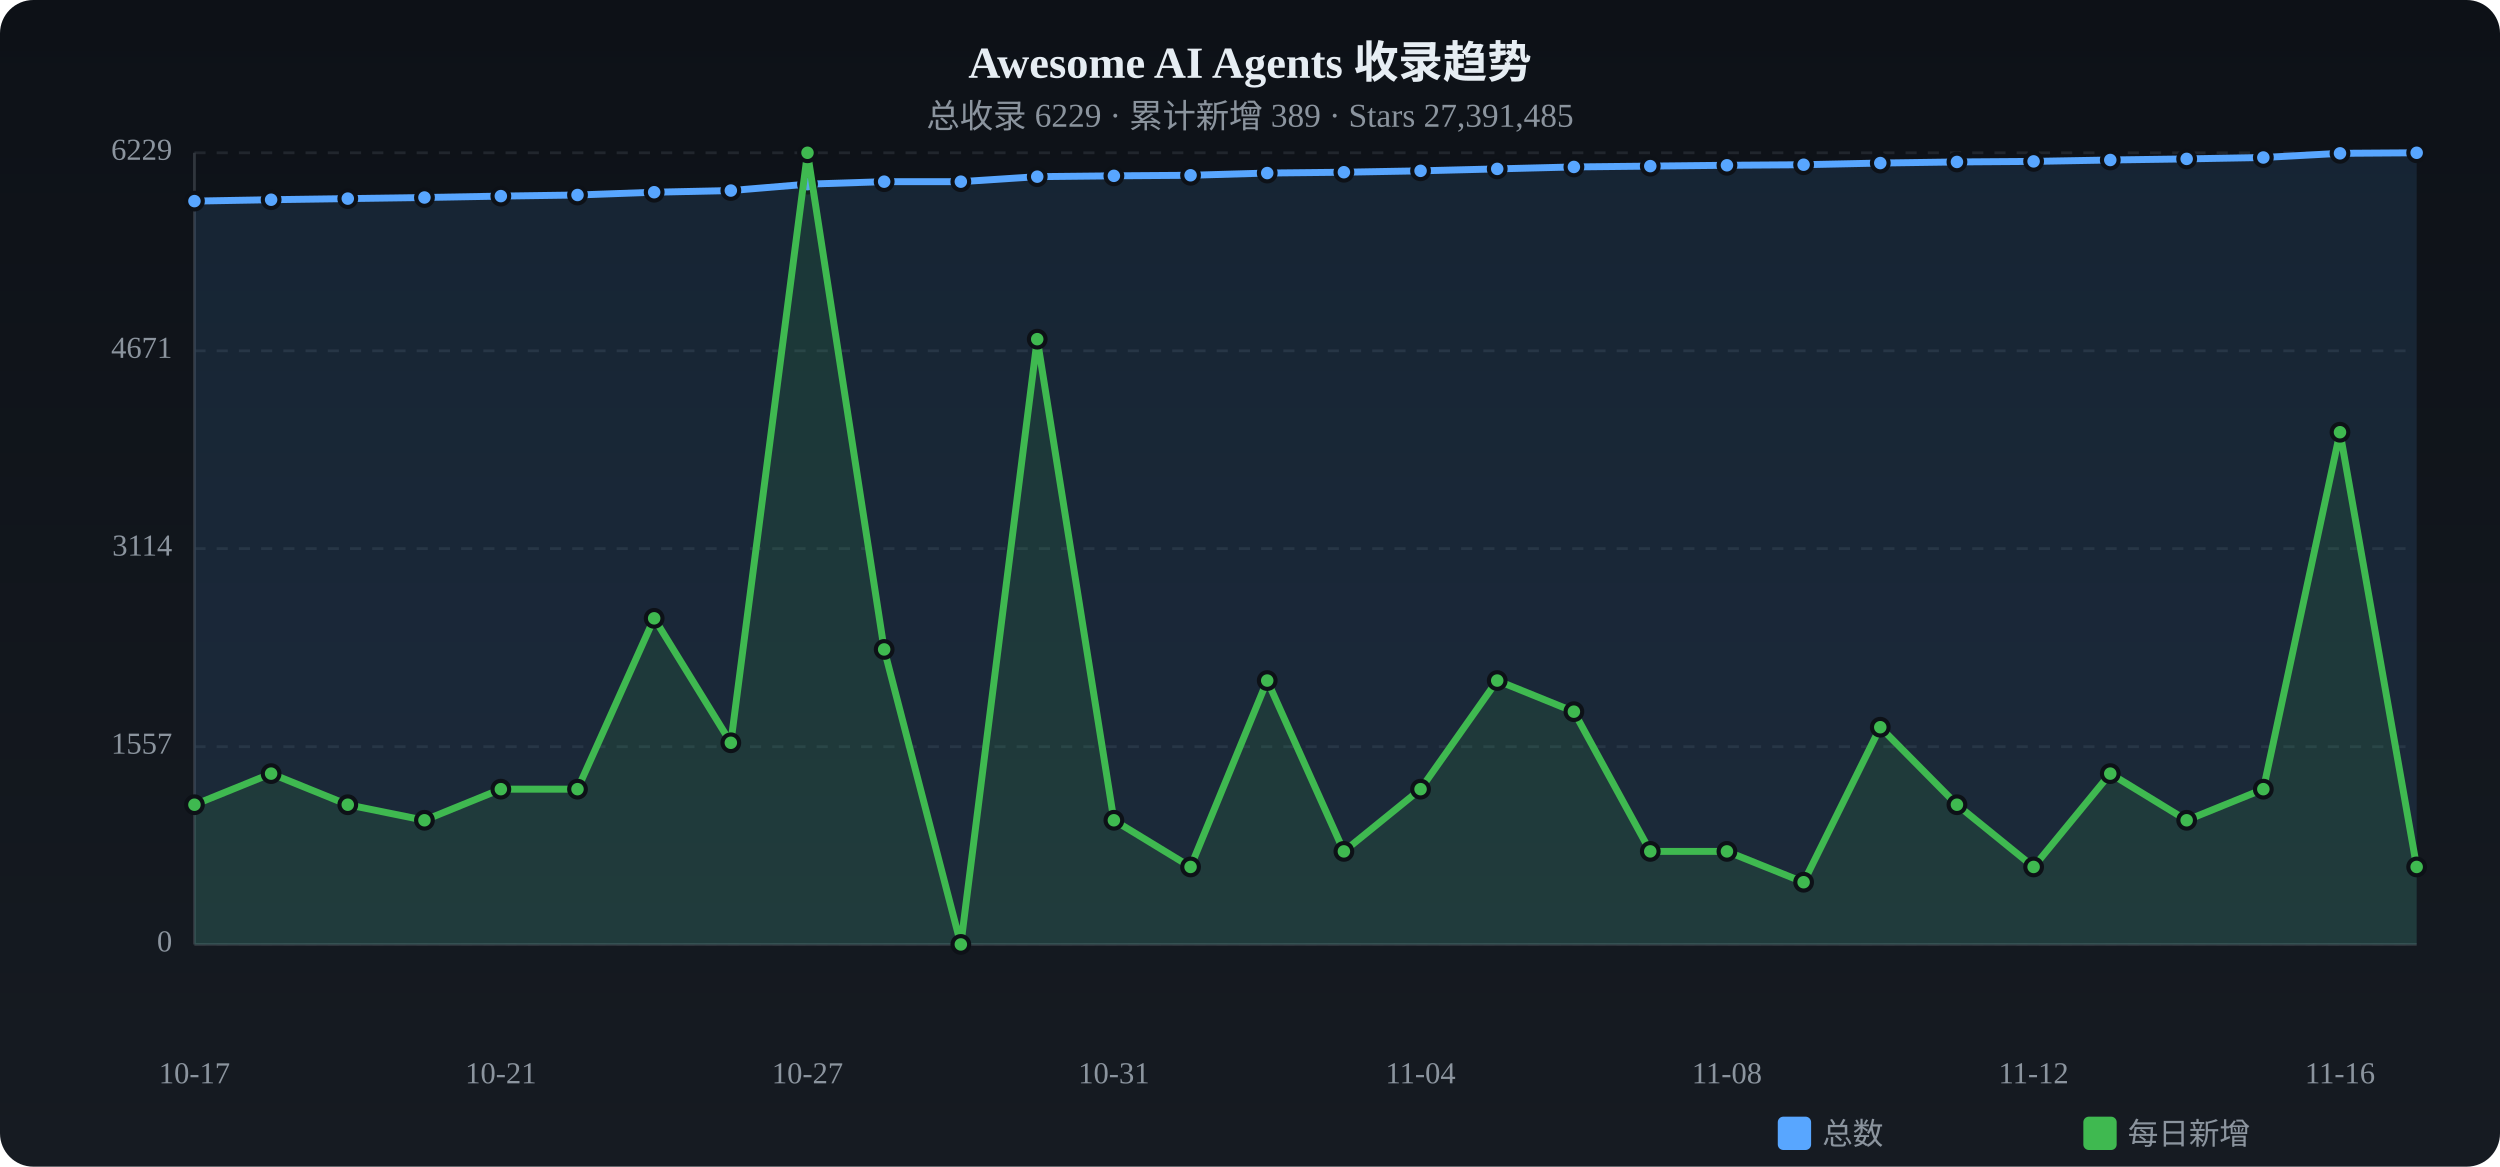
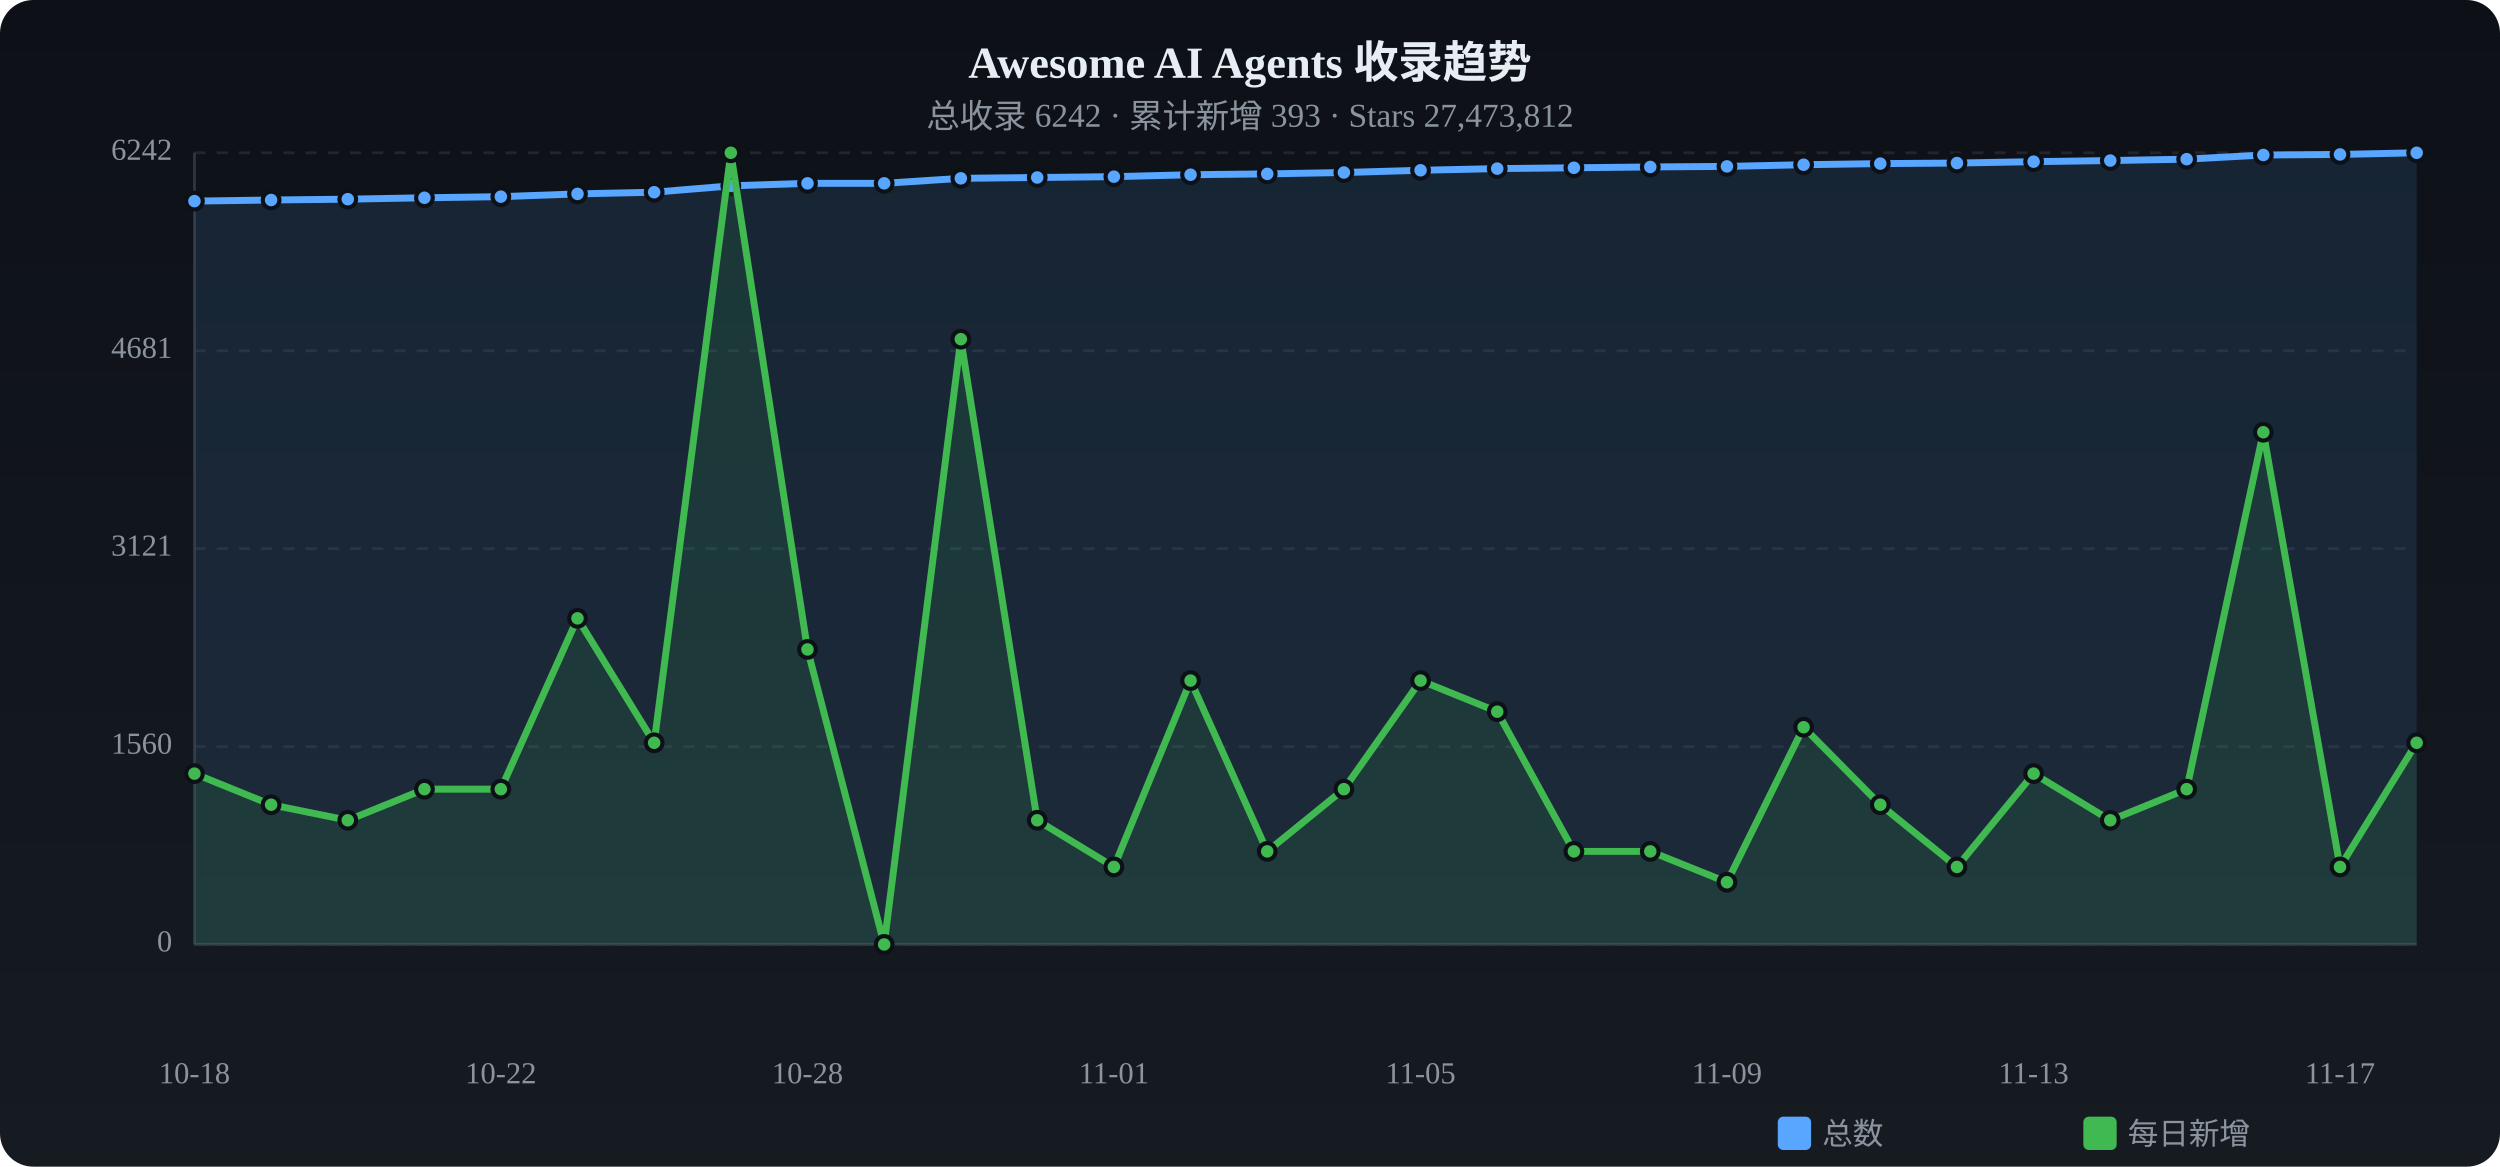
<svg xmlns="http://www.w3.org/2000/svg" viewBox="0 0 900 420" width="900" height="420">
  <defs>
    <linearGradient id="tbg" x1="0%" y1="0%" x2="0%" y2="100%">
      <stop offset="0%" stop-color="#0d1117" />
      <stop offset="100%" stop-color="#161b22" />
    </linearGradient>
  </defs>
  <rect width="900" height="420" rx="12" fill="url(#tbg)" />
  <text x="450.0" y="28" text-anchor="middle" fill="#e6edf3" font-size="16" font-weight="bold">Awesome AI Agents 收录趋势</text>
-   <text x="450.0" y="46" text-anchor="middle" fill="#8b949e" font-size="12">总收录 6229 · 累计新增 389 · Stars 27,391,485</text>
+   <text x="450.0" y="46" text-anchor="middle" fill="#8b949e" font-size="12">总收录 6242 · 累计新增 393 · Stars 27,473,812</text>
  <text x="62" y="340.0" text-anchor="end" fill="#8b949e" font-size="11" dominant-baseline="middle">0</text>
  <line x1="70" y1="340.0" x2="870" y2="340.0" stroke="#21262d" stroke-dasharray="4 4" />
-   <text x="62" y="268.8" text-anchor="end" fill="#8b949e" font-size="11" dominant-baseline="middle">1557</text>
+   <text x="62" y="268.8" text-anchor="end" fill="#8b949e" font-size="11" dominant-baseline="middle">1560</text>
  <line x1="70" y1="268.8" x2="870" y2="268.8" stroke="#21262d" stroke-dasharray="4 4" />
-   <text x="62" y="197.5" text-anchor="end" fill="#8b949e" font-size="11" dominant-baseline="middle">3114</text>
+   <text x="62" y="197.5" text-anchor="end" fill="#8b949e" font-size="11" dominant-baseline="middle">3121</text>
  <line x1="70" y1="197.5" x2="870" y2="197.5" stroke="#21262d" stroke-dasharray="4 4" />
-   <text x="62" y="126.3" text-anchor="end" fill="#8b949e" font-size="11" dominant-baseline="middle">4671</text>
+   <text x="62" y="126.3" text-anchor="end" fill="#8b949e" font-size="11" dominant-baseline="middle">4681</text>
  <line x1="70" y1="126.3" x2="870" y2="126.3" stroke="#21262d" stroke-dasharray="4 4" />
-   <text x="62" y="55.0" text-anchor="end" fill="#8b949e" font-size="11" dominant-baseline="middle">6229</text>
+   <text x="62" y="55.0" text-anchor="end" fill="#8b949e" font-size="11" dominant-baseline="middle">6242</text>
  <line x1="70" y1="55.0" x2="870" y2="55.0" stroke="#21262d" stroke-dasharray="4 4" />
  <line x1="70" y1="55" x2="70" y2="340" stroke="#30363d" />
  <line x1="70" y1="340" x2="870" y2="340" stroke="#30363d" />
-   <path d="M70.0,72.4 L97.6,71.9 L125.2,71.5 L152.8,71.1 L180.3,70.6 L207.9,70.2 L235.5,69.2 L263.1,68.6 L290.7,66.3 L318.3,65.4 L345.9,65.4 L373.4,63.6 L401.0,63.3 L428.6,63.1 L456.2,62.3 L483.8,62.0 L511.4,61.5 L539.0,60.8 L566.6,60.1 L594.1,59.8 L621.7,59.5 L649.3,59.3 L676.9,58.7 L704.5,58.3 L732.1,58.1 L759.7,57.6 L787.2,57.2 L814.8,56.7 L842.4,55.2 L870.0,55.0 L870.0,340 L70.0,340 Z" fill="#58a6ff" opacity="0.12" />
-   <polyline points="70.0,72.4 97.6,71.9 125.2,71.5 152.8,71.1 180.3,70.6 207.9,70.2 235.5,69.2 263.1,68.6 290.7,66.3 318.3,65.4 345.9,65.4 373.4,63.6 401.0,63.3 428.6,63.1 456.2,62.3 483.8,62.0 511.4,61.5 539.0,60.8 566.6,60.1 594.1,59.8 621.7,59.5 649.3,59.3 676.9,58.7 704.5,58.3 732.1,58.1 759.7,57.6 787.2,57.2 814.8,56.7 842.4,55.2 870.0,55.0" fill="none" stroke="#58a6ff" stroke-width="2.5" stroke-linecap="round" stroke-linejoin="round" />
+   <path d="M70.0,72.4 L97.6,72.0 L125.2,71.7 L152.8,71.2 L180.3,70.8 L207.9,69.8 L235.5,69.2 L263.1,66.9 L290.7,66.0 L318.3,66.0 L345.9,64.2 L373.4,63.9 L401.0,63.6 L428.6,62.9 L456.2,62.6 L483.8,62.1 L511.4,61.3 L539.0,60.7 L566.6,60.4 L594.1,60.1 L621.7,59.9 L649.3,59.3 L676.9,58.9 L704.5,58.7 L732.1,58.2 L759.7,57.8 L787.2,57.3 L814.8,55.8 L842.4,55.6 L870.0,55.0 L870.0,340 L70.0,340 Z" fill="#58a6ff" opacity="0.12" />
+   <polyline points="70.0,72.4 97.6,72.0 125.2,71.7 152.8,71.2 180.3,70.8 207.9,69.8 235.5,69.2 263.1,66.9 290.7,66.0 318.3,66.0 345.9,64.2 373.4,63.9 401.0,63.6 428.6,62.9 456.2,62.6 483.8,62.1 511.4,61.3 539.0,60.7 566.6,60.4 594.1,60.1 621.7,59.9 649.3,59.3 676.9,58.9 704.5,58.7 732.1,58.2 759.7,57.8 787.2,57.3 814.8,55.8 842.4,55.6 870.0,55.0" fill="none" stroke="#58a6ff" stroke-width="2.5" stroke-linecap="round" stroke-linejoin="round" />
  <circle cx="70.0" cy="72.4" r="3" fill="#58a6ff" stroke="#0d1117" stroke-width="1.5" />
-   <circle cx="97.6" cy="71.9" r="3" fill="#58a6ff" stroke="#0d1117" stroke-width="1.5" />
-   <circle cx="125.2" cy="71.5" r="3" fill="#58a6ff" stroke="#0d1117" stroke-width="1.5" />
-   <circle cx="152.8" cy="71.1" r="3" fill="#58a6ff" stroke="#0d1117" stroke-width="1.5" />
-   <circle cx="180.3" cy="70.6" r="3" fill="#58a6ff" stroke="#0d1117" stroke-width="1.5" />
-   <circle cx="207.9" cy="70.2" r="3" fill="#58a6ff" stroke="#0d1117" stroke-width="1.5" />
+   <circle cx="97.6" cy="72.0" r="3" fill="#58a6ff" stroke="#0d1117" stroke-width="1.5" />
+   <circle cx="125.2" cy="71.7" r="3" fill="#58a6ff" stroke="#0d1117" stroke-width="1.5" />
+   <circle cx="152.8" cy="71.2" r="3" fill="#58a6ff" stroke="#0d1117" stroke-width="1.5" />
+   <circle cx="180.3" cy="70.8" r="3" fill="#58a6ff" stroke="#0d1117" stroke-width="1.5" />
+   <circle cx="207.9" cy="69.8" r="3" fill="#58a6ff" stroke="#0d1117" stroke-width="1.5" />
  <circle cx="235.5" cy="69.2" r="3" fill="#58a6ff" stroke="#0d1117" stroke-width="1.5" />
-   <circle cx="263.1" cy="68.6" r="3" fill="#58a6ff" stroke="#0d1117" stroke-width="1.5" />
-   <circle cx="290.7" cy="66.3" r="3" fill="#58a6ff" stroke="#0d1117" stroke-width="1.5" />
-   <circle cx="318.3" cy="65.4" r="3" fill="#58a6ff" stroke="#0d1117" stroke-width="1.5" />
-   <circle cx="345.9" cy="65.4" r="3" fill="#58a6ff" stroke="#0d1117" stroke-width="1.5" />
-   <circle cx="373.4" cy="63.6" r="3" fill="#58a6ff" stroke="#0d1117" stroke-width="1.5" />
-   <circle cx="401.0" cy="63.3" r="3" fill="#58a6ff" stroke="#0d1117" stroke-width="1.5" />
-   <circle cx="428.6" cy="63.1" r="3" fill="#58a6ff" stroke="#0d1117" stroke-width="1.5" />
-   <circle cx="456.2" cy="62.3" r="3" fill="#58a6ff" stroke="#0d1117" stroke-width="1.5" />
-   <circle cx="483.8" cy="62.0" r="3" fill="#58a6ff" stroke="#0d1117" stroke-width="1.5" />
-   <circle cx="511.4" cy="61.5" r="3" fill="#58a6ff" stroke="#0d1117" stroke-width="1.5" />
-   <circle cx="539.0" cy="60.8" r="3" fill="#58a6ff" stroke="#0d1117" stroke-width="1.5" />
-   <circle cx="566.6" cy="60.1" r="3" fill="#58a6ff" stroke="#0d1117" stroke-width="1.5" />
-   <circle cx="594.1" cy="59.8" r="3" fill="#58a6ff" stroke="#0d1117" stroke-width="1.5" />
-   <circle cx="621.7" cy="59.5" r="3" fill="#58a6ff" stroke="#0d1117" stroke-width="1.5" />
+   <circle cx="263.1" cy="66.9" r="3" fill="#58a6ff" stroke="#0d1117" stroke-width="1.5" />
+   <circle cx="290.7" cy="66.0" r="3" fill="#58a6ff" stroke="#0d1117" stroke-width="1.5" />
+   <circle cx="318.3" cy="66.0" r="3" fill="#58a6ff" stroke="#0d1117" stroke-width="1.5" />
+   <circle cx="345.9" cy="64.2" r="3" fill="#58a6ff" stroke="#0d1117" stroke-width="1.5" />
+   <circle cx="373.4" cy="63.9" r="3" fill="#58a6ff" stroke="#0d1117" stroke-width="1.5" />
+   <circle cx="401.0" cy="63.6" r="3" fill="#58a6ff" stroke="#0d1117" stroke-width="1.5" />
+   <circle cx="428.6" cy="62.9" r="3" fill="#58a6ff" stroke="#0d1117" stroke-width="1.5" />
+   <circle cx="456.2" cy="62.6" r="3" fill="#58a6ff" stroke="#0d1117" stroke-width="1.5" />
+   <circle cx="483.8" cy="62.1" r="3" fill="#58a6ff" stroke="#0d1117" stroke-width="1.5" />
+   <circle cx="511.4" cy="61.3" r="3" fill="#58a6ff" stroke="#0d1117" stroke-width="1.5" />
+   <circle cx="539.0" cy="60.7" r="3" fill="#58a6ff" stroke="#0d1117" stroke-width="1.5" />
+   <circle cx="566.6" cy="60.4" r="3" fill="#58a6ff" stroke="#0d1117" stroke-width="1.5" />
+   <circle cx="594.1" cy="60.1" r="3" fill="#58a6ff" stroke="#0d1117" stroke-width="1.5" />
+   <circle cx="621.7" cy="59.9" r="3" fill="#58a6ff" stroke="#0d1117" stroke-width="1.5" />
  <circle cx="649.3" cy="59.3" r="3" fill="#58a6ff" stroke="#0d1117" stroke-width="1.5" />
-   <circle cx="676.9" cy="58.7" r="3" fill="#58a6ff" stroke="#0d1117" stroke-width="1.5" />
-   <circle cx="704.5" cy="58.3" r="3" fill="#58a6ff" stroke="#0d1117" stroke-width="1.5" />
-   <circle cx="732.1" cy="58.1" r="3" fill="#58a6ff" stroke="#0d1117" stroke-width="1.5" />
-   <circle cx="759.7" cy="57.6" r="3" fill="#58a6ff" stroke="#0d1117" stroke-width="1.5" />
-   <circle cx="787.2" cy="57.2" r="3" fill="#58a6ff" stroke="#0d1117" stroke-width="1.5" />
-   <circle cx="814.8" cy="56.7" r="3" fill="#58a6ff" stroke="#0d1117" stroke-width="1.5" />
-   <circle cx="842.4" cy="55.2" r="3" fill="#58a6ff" stroke="#0d1117" stroke-width="1.5" />
+   <circle cx="676.9" cy="58.9" r="3" fill="#58a6ff" stroke="#0d1117" stroke-width="1.5" />
+   <circle cx="704.5" cy="58.7" r="3" fill="#58a6ff" stroke="#0d1117" stroke-width="1.5" />
+   <circle cx="732.1" cy="58.2" r="3" fill="#58a6ff" stroke="#0d1117" stroke-width="1.5" />
+   <circle cx="759.7" cy="57.8" r="3" fill="#58a6ff" stroke="#0d1117" stroke-width="1.5" />
+   <circle cx="787.2" cy="57.3" r="3" fill="#58a6ff" stroke="#0d1117" stroke-width="1.5" />
+   <circle cx="814.8" cy="55.8" r="3" fill="#58a6ff" stroke="#0d1117" stroke-width="1.5" />
+   <circle cx="842.4" cy="55.6" r="3" fill="#58a6ff" stroke="#0d1117" stroke-width="1.5" />
  <circle cx="870.0" cy="55.0" r="3" fill="#58a6ff" stroke="#0d1117" stroke-width="1.5" />
-   <path d="M70.0,289.7 L97.6,278.5 L125.2,289.7 L152.8,295.3 L180.3,284.1 L207.9,284.1 L235.5,222.6 L263.1,267.4 L290.7,55.0 L318.3,233.8 L345.9,340.0 L373.4,122.1 L401.0,295.3 L428.6,312.1 L456.2,245.0 L483.8,306.5 L511.4,284.1 L539.0,245.0 L566.6,256.2 L594.1,306.5 L621.7,306.5 L649.3,317.6 L676.9,261.8 L704.5,289.7 L732.1,312.1 L759.7,278.5 L787.2,295.3 L814.8,284.1 L842.4,155.6 L870.0,312.1 L870.0,340 L70.0,340 Z" fill="#3fb950" opacity="0.12" />
-   <polyline points="70.0,289.7 97.6,278.5 125.2,289.7 152.8,295.3 180.3,284.1 207.9,284.1 235.5,222.6 263.1,267.4 290.7,55.0 318.3,233.8 345.9,340.0 373.4,122.1 401.0,295.3 428.6,312.1 456.2,245.0 483.8,306.5 511.4,284.1 539.0,245.0 566.6,256.2 594.1,306.5 621.7,306.5 649.3,317.6 676.9,261.8 704.5,289.7 732.1,312.1 759.7,278.5 787.2,295.3 814.8,284.1 842.4,155.6 870.0,312.1" fill="none" stroke="#3fb950" stroke-width="2.5" stroke-linecap="round" stroke-linejoin="round" />
-   <circle cx="70.0" cy="289.7" r="3" fill="#3fb950" stroke="#0d1117" stroke-width="1.5" />
-   <circle cx="97.6" cy="278.5" r="3" fill="#3fb950" stroke="#0d1117" stroke-width="1.5" />
-   <circle cx="125.2" cy="289.7" r="3" fill="#3fb950" stroke="#0d1117" stroke-width="1.5" />
-   <circle cx="152.8" cy="295.3" r="3" fill="#3fb950" stroke="#0d1117" stroke-width="1.5" />
+   <path d="M70.0,278.5 L97.6,289.7 L125.2,295.3 L152.8,284.1 L180.3,284.1 L207.9,222.6 L235.5,267.4 L263.1,55.0 L290.7,233.8 L318.3,340.0 L345.9,122.1 L373.4,295.3 L401.0,312.1 L428.6,245.0 L456.2,306.5 L483.8,284.1 L511.4,245.0 L539.0,256.2 L566.6,306.5 L594.1,306.5 L621.7,317.6 L649.3,261.8 L676.9,289.7 L704.5,312.1 L732.1,278.5 L759.7,295.3 L787.2,284.1 L814.8,155.6 L842.4,312.1 L870.0,267.4 L870.0,340 L70.0,340 Z" fill="#3fb950" opacity="0.12" />
+   <polyline points="70.0,278.5 97.6,289.7 125.2,295.3 152.8,284.1 180.3,284.1 207.9,222.6 235.5,267.4 263.1,55.0 290.7,233.8 318.3,340.0 345.9,122.1 373.4,295.3 401.0,312.1 428.6,245.0 456.2,306.5 483.8,284.1 511.4,245.0 539.0,256.2 566.6,306.5 594.1,306.5 621.7,317.6 649.3,261.8 676.9,289.7 704.5,312.1 732.1,278.5 759.7,295.3 787.2,284.1 814.8,155.6 842.4,312.1 870.0,267.4" fill="none" stroke="#3fb950" stroke-width="2.5" stroke-linecap="round" stroke-linejoin="round" />
+   <circle cx="70.0" cy="278.5" r="3" fill="#3fb950" stroke="#0d1117" stroke-width="1.5" />
+   <circle cx="97.6" cy="289.7" r="3" fill="#3fb950" stroke="#0d1117" stroke-width="1.5" />
+   <circle cx="125.2" cy="295.3" r="3" fill="#3fb950" stroke="#0d1117" stroke-width="1.5" />
+   <circle cx="152.8" cy="284.1" r="3" fill="#3fb950" stroke="#0d1117" stroke-width="1.5" />
  <circle cx="180.3" cy="284.1" r="3" fill="#3fb950" stroke="#0d1117" stroke-width="1.5" />
-   <circle cx="207.9" cy="284.1" r="3" fill="#3fb950" stroke="#0d1117" stroke-width="1.5" />
-   <circle cx="235.5" cy="222.6" r="3" fill="#3fb950" stroke="#0d1117" stroke-width="1.5" />
-   <circle cx="263.1" cy="267.4" r="3" fill="#3fb950" stroke="#0d1117" stroke-width="1.5" />
-   <circle cx="290.7" cy="55.0" r="3" fill="#3fb950" stroke="#0d1117" stroke-width="1.5" />
-   <circle cx="318.3" cy="233.8" r="3" fill="#3fb950" stroke="#0d1117" stroke-width="1.5" />
-   <circle cx="345.9" cy="340.0" r="3" fill="#3fb950" stroke="#0d1117" stroke-width="1.5" />
-   <circle cx="373.4" cy="122.1" r="3" fill="#3fb950" stroke="#0d1117" stroke-width="1.5" />
-   <circle cx="401.0" cy="295.3" r="3" fill="#3fb950" stroke="#0d1117" stroke-width="1.5" />
-   <circle cx="428.6" cy="312.1" r="3" fill="#3fb950" stroke="#0d1117" stroke-width="1.5" />
-   <circle cx="456.2" cy="245.0" r="3" fill="#3fb950" stroke="#0d1117" stroke-width="1.5" />
-   <circle cx="483.8" cy="306.5" r="3" fill="#3fb950" stroke="#0d1117" stroke-width="1.5" />
-   <circle cx="511.4" cy="284.1" r="3" fill="#3fb950" stroke="#0d1117" stroke-width="1.5" />
-   <circle cx="539.0" cy="245.0" r="3" fill="#3fb950" stroke="#0d1117" stroke-width="1.5" />
-   <circle cx="566.6" cy="256.2" r="3" fill="#3fb950" stroke="#0d1117" stroke-width="1.5" />
+   <circle cx="207.9" cy="222.6" r="3" fill="#3fb950" stroke="#0d1117" stroke-width="1.5" />
+   <circle cx="235.5" cy="267.4" r="3" fill="#3fb950" stroke="#0d1117" stroke-width="1.5" />
+   <circle cx="263.1" cy="55.0" r="3" fill="#3fb950" stroke="#0d1117" stroke-width="1.5" />
+   <circle cx="290.7" cy="233.8" r="3" fill="#3fb950" stroke="#0d1117" stroke-width="1.5" />
+   <circle cx="318.3" cy="340.0" r="3" fill="#3fb950" stroke="#0d1117" stroke-width="1.5" />
+   <circle cx="345.9" cy="122.1" r="3" fill="#3fb950" stroke="#0d1117" stroke-width="1.5" />
+   <circle cx="373.4" cy="295.3" r="3" fill="#3fb950" stroke="#0d1117" stroke-width="1.5" />
+   <circle cx="401.0" cy="312.1" r="3" fill="#3fb950" stroke="#0d1117" stroke-width="1.5" />
+   <circle cx="428.6" cy="245.0" r="3" fill="#3fb950" stroke="#0d1117" stroke-width="1.5" />
+   <circle cx="456.2" cy="306.5" r="3" fill="#3fb950" stroke="#0d1117" stroke-width="1.5" />
+   <circle cx="483.8" cy="284.1" r="3" fill="#3fb950" stroke="#0d1117" stroke-width="1.5" />
+   <circle cx="511.4" cy="245.0" r="3" fill="#3fb950" stroke="#0d1117" stroke-width="1.5" />
+   <circle cx="539.0" cy="256.2" r="3" fill="#3fb950" stroke="#0d1117" stroke-width="1.5" />
+   <circle cx="566.6" cy="306.5" r="3" fill="#3fb950" stroke="#0d1117" stroke-width="1.5" />
  <circle cx="594.1" cy="306.5" r="3" fill="#3fb950" stroke="#0d1117" stroke-width="1.5" />
-   <circle cx="621.7" cy="306.5" r="3" fill="#3fb950" stroke="#0d1117" stroke-width="1.5" />
-   <circle cx="649.3" cy="317.6" r="3" fill="#3fb950" stroke="#0d1117" stroke-width="1.5" />
-   <circle cx="676.9" cy="261.8" r="3" fill="#3fb950" stroke="#0d1117" stroke-width="1.5" />
-   <circle cx="704.5" cy="289.7" r="3" fill="#3fb950" stroke="#0d1117" stroke-width="1.5" />
-   <circle cx="732.1" cy="312.1" r="3" fill="#3fb950" stroke="#0d1117" stroke-width="1.5" />
-   <circle cx="759.7" cy="278.5" r="3" fill="#3fb950" stroke="#0d1117" stroke-width="1.5" />
-   <circle cx="787.2" cy="295.3" r="3" fill="#3fb950" stroke="#0d1117" stroke-width="1.5" />
-   <circle cx="814.8" cy="284.1" r="3" fill="#3fb950" stroke="#0d1117" stroke-width="1.5" />
-   <circle cx="842.4" cy="155.6" r="3" fill="#3fb950" stroke="#0d1117" stroke-width="1.5" />
-   <circle cx="870.0" cy="312.1" r="3" fill="#3fb950" stroke="#0d1117" stroke-width="1.5" />
-   <text x="70.0" y="390" text-anchor="middle" fill="#8b949e" font-size="11">10-17</text>
-   <text x="180.3" y="390" text-anchor="middle" fill="#8b949e" font-size="11">10-21</text>
-   <text x="290.7" y="390" text-anchor="middle" fill="#8b949e" font-size="11">10-27</text>
-   <text x="401.0" y="390" text-anchor="middle" fill="#8b949e" font-size="11">10-31</text>
-   <text x="511.4" y="390" text-anchor="middle" fill="#8b949e" font-size="11">11-04</text>
-   <text x="621.7" y="390" text-anchor="middle" fill="#8b949e" font-size="11">11-08</text>
-   <text x="732.1" y="390" text-anchor="middle" fill="#8b949e" font-size="11">11-12</text>
-   <text x="842.4" y="390" text-anchor="middle" fill="#8b949e" font-size="11">11-16</text>
+   <circle cx="621.7" cy="317.6" r="3" fill="#3fb950" stroke="#0d1117" stroke-width="1.5" />
+   <circle cx="649.3" cy="261.8" r="3" fill="#3fb950" stroke="#0d1117" stroke-width="1.5" />
+   <circle cx="676.9" cy="289.7" r="3" fill="#3fb950" stroke="#0d1117" stroke-width="1.5" />
+   <circle cx="704.5" cy="312.1" r="3" fill="#3fb950" stroke="#0d1117" stroke-width="1.5" />
+   <circle cx="732.1" cy="278.5" r="3" fill="#3fb950" stroke="#0d1117" stroke-width="1.5" />
+   <circle cx="759.7" cy="295.3" r="3" fill="#3fb950" stroke="#0d1117" stroke-width="1.5" />
+   <circle cx="787.2" cy="284.1" r="3" fill="#3fb950" stroke="#0d1117" stroke-width="1.5" />
+   <circle cx="814.8" cy="155.6" r="3" fill="#3fb950" stroke="#0d1117" stroke-width="1.5" />
+   <circle cx="842.4" cy="312.1" r="3" fill="#3fb950" stroke="#0d1117" stroke-width="1.5" />
+   <circle cx="870.0" cy="267.4" r="3" fill="#3fb950" stroke="#0d1117" stroke-width="1.5" />
+   <text x="70.0" y="390" text-anchor="middle" fill="#8b949e" font-size="11">10-18</text>
+   <text x="180.3" y="390" text-anchor="middle" fill="#8b949e" font-size="11">10-22</text>
+   <text x="290.7" y="390" text-anchor="middle" fill="#8b949e" font-size="11">10-28</text>
+   <text x="401.0" y="390" text-anchor="middle" fill="#8b949e" font-size="11">11-01</text>
+   <text x="511.4" y="390" text-anchor="middle" fill="#8b949e" font-size="11">11-05</text>
+   <text x="621.7" y="390" text-anchor="middle" fill="#8b949e" font-size="11">11-09</text>
+   <text x="732.1" y="390" text-anchor="middle" fill="#8b949e" font-size="11">11-13</text>
+   <text x="842.4" y="390" text-anchor="middle" fill="#8b949e" font-size="11">11-17</text>
  <rect x="640" y="402" width="12" height="12" rx="2" fill="#58a6ff" />
  <text x="656" y="412" fill="#8b949e" font-size="11">总数</text>
  <rect x="750" y="402" width="12" height="12" rx="2" fill="#3fb950" />
  <text x="766" y="412" fill="#8b949e" font-size="11">每日新增</text>
</svg>
